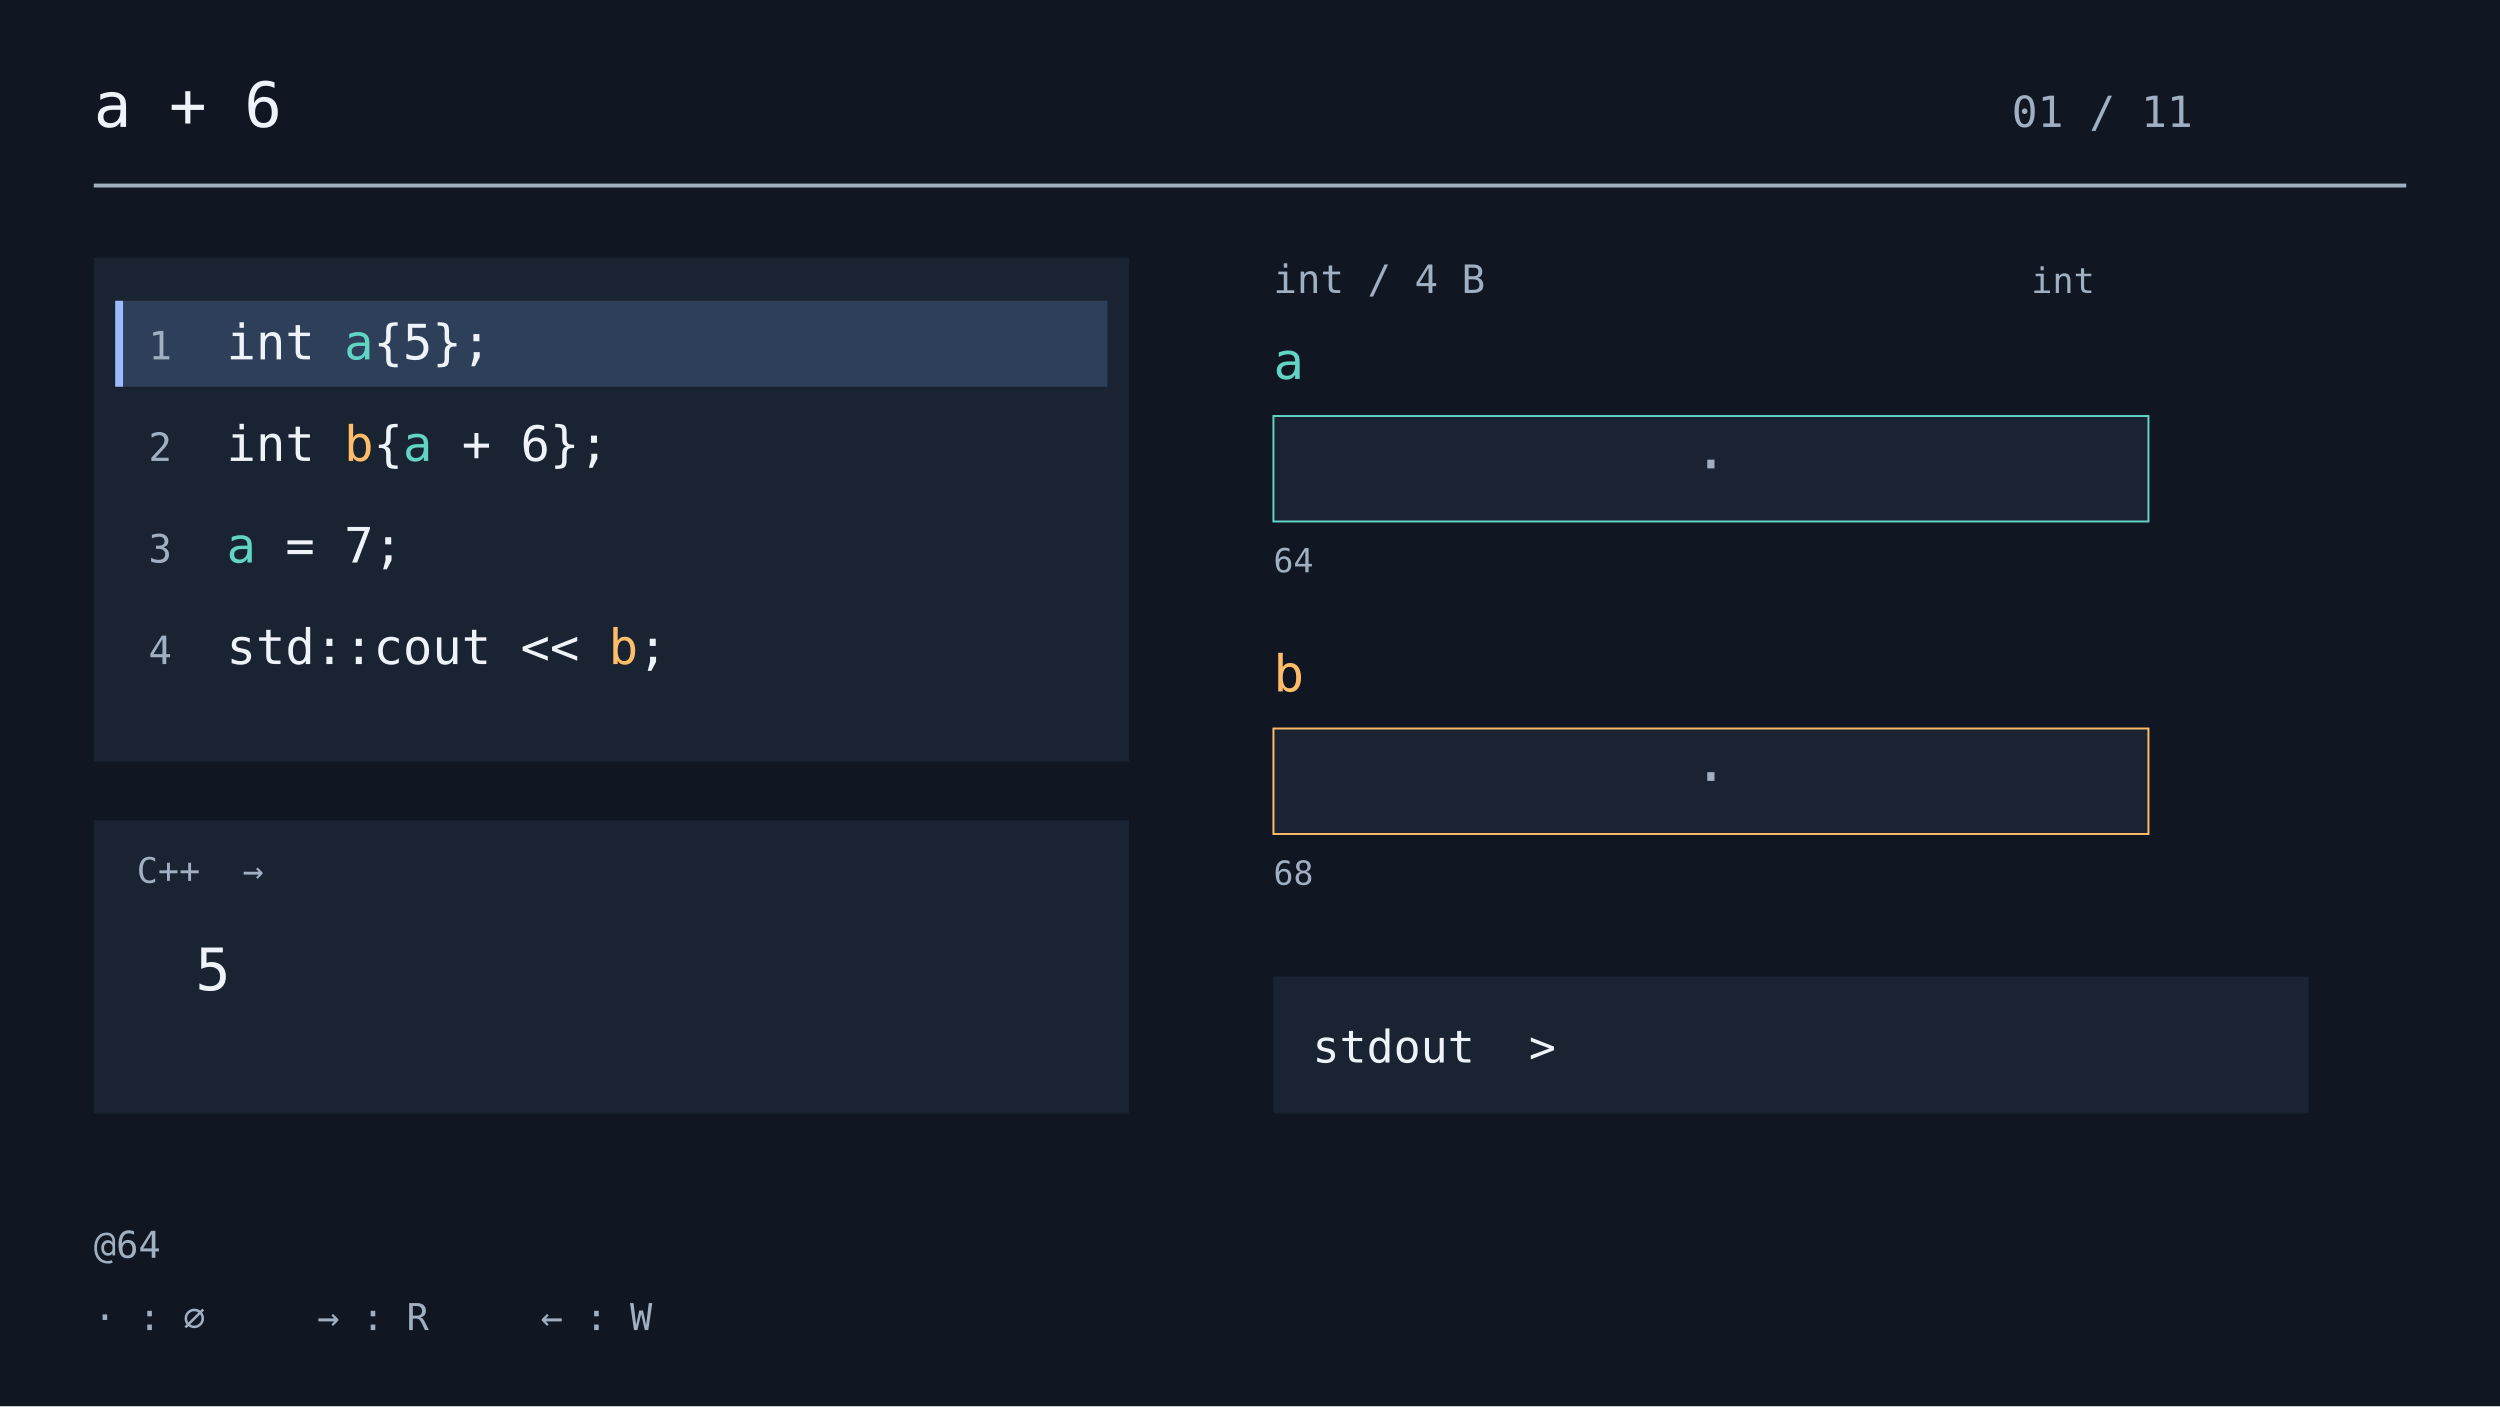
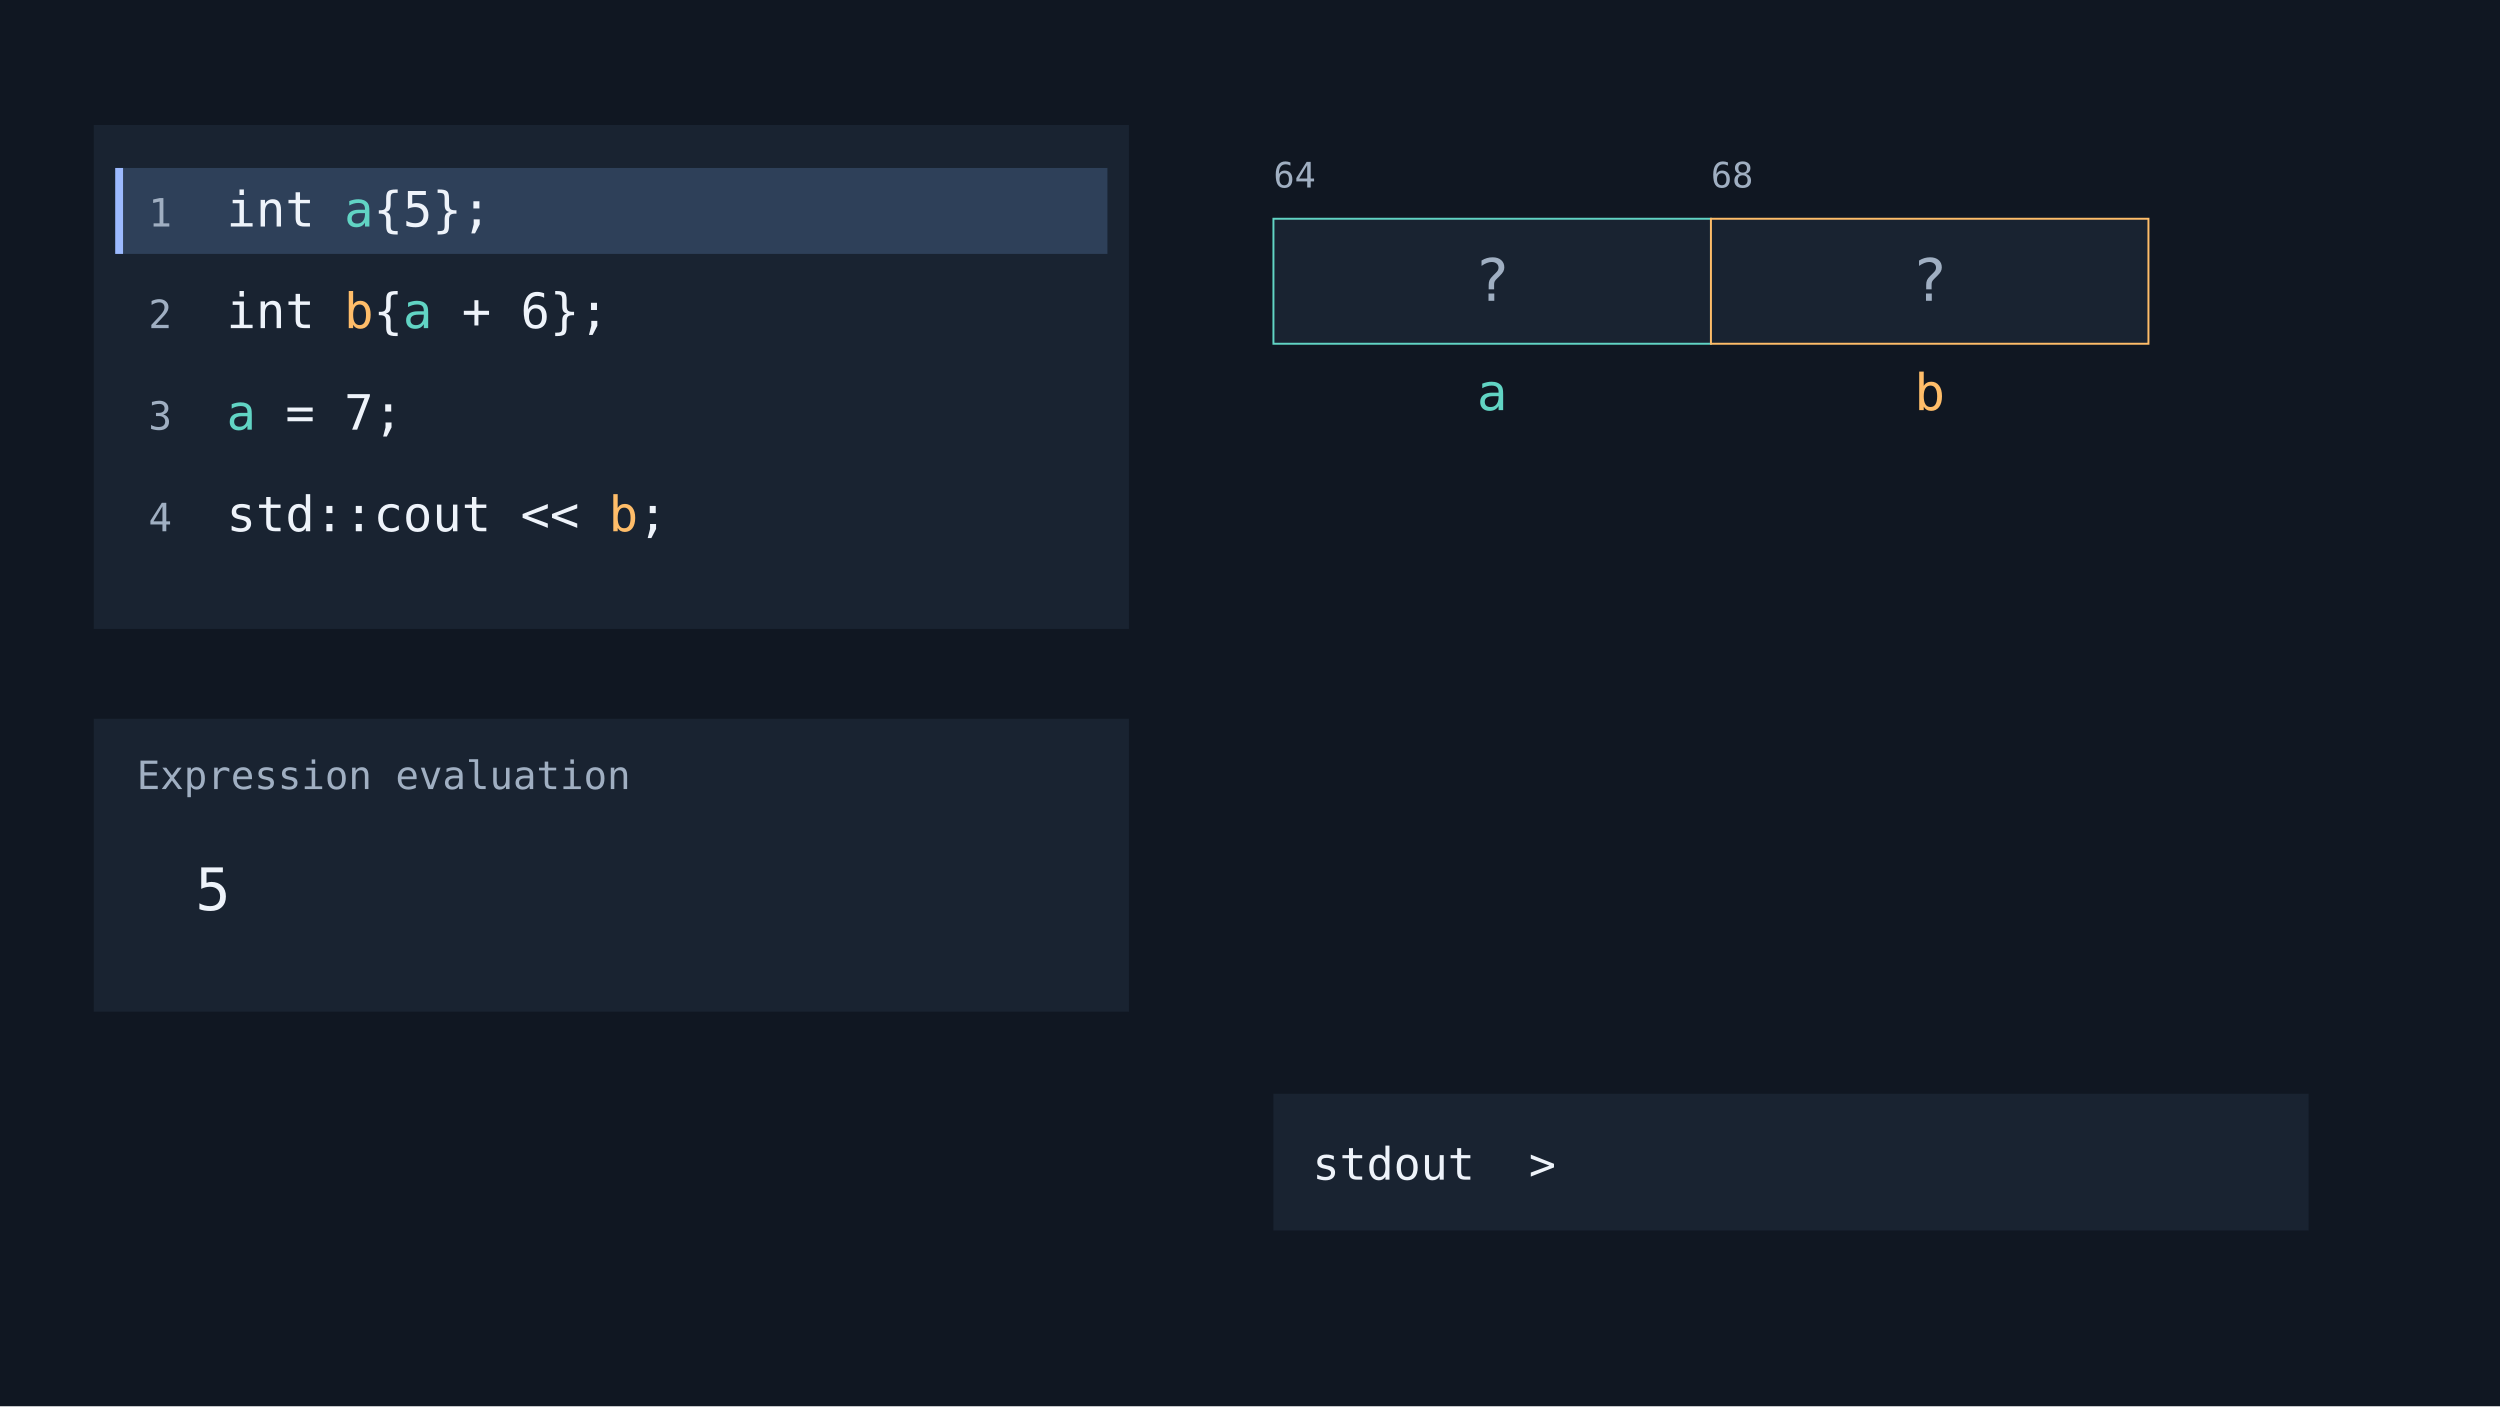
<svg xmlns="http://www.w3.org/2000/svg" viewBox="0 0 1280 720" width="1280" height="720" role="img">
  <rect x="0" y="0" width="1280" height="720" fill="#101722" stroke="none" stroke-width="1" />
-   <text x="48" y="65" font-family="DejaVu Sans Mono,monospace" font-size="32" fill="#eef3fa" xml:space="preserve">a + 6</text>
-   <text x="1030" y="65" font-family="DejaVu Sans Mono,monospace" font-size="22" fill="#a0afc2" xml:space="preserve">01 / 11</text>
-   <line x1="48" y1="95" x2="1232" y2="95" stroke="#a0afc2" stroke-width="2" />
-   <rect x="48" y="132" width="530" height="258" fill="#192331" stroke="none" stroke-width="1" />
-   <rect x="48" y="420" width="530" height="150" fill="#192331" stroke="none" stroke-width="1" />
-   <text x="70" y="452" font-family="DejaVu Sans Mono,monospace" font-size="18" fill="#a0afc2" xml:space="preserve">C++  →</text>
-   <text x="100" y="507" font-family="DejaVu Sans Mono,monospace" font-size="30" fill="#eef3fa" xml:space="preserve">5</text>
-   <text x="652" y="150" font-family="DejaVu Sans Mono,monospace" font-size="20" fill="#a0afc2" xml:space="preserve">int / 4 B</text>
-   <text x="1040" y="150" font-family="DejaVu Sans Mono,monospace" font-size="18" fill="#a0afc2" xml:space="preserve">int</text>
-   <rect x="59" y="154" width="508" height="44" fill="#2e4059" stroke="none" stroke-width="1" />
-   <rect x="59" y="154" width="4" height="44" fill="#9cbaff" stroke="none" stroke-width="1" />
-   <text x="76" y="184" font-family="DejaVu Sans Mono,monospace" font-size="20" fill="#a0afc2" xml:space="preserve">1</text>
-   <text x="116" y="184" font-family="DejaVu Sans Mono,monospace" font-size="25" fill="#eef3fa" xml:space="preserve" />
-   <text x="116.0" y="184" font-family="DejaVu Sans Mono,monospace" font-size="25" fill="#eef3fa" xml:space="preserve">int</text>
-   <text x="161.15" y="184" font-family="DejaVu Sans Mono,monospace" font-size="25" fill="#eef3fa" xml:space="preserve"> </text>
-   <text x="176.2" y="184" font-family="DejaVu Sans Mono,monospace" font-size="25" fill="#61d4c4" xml:space="preserve">a</text>
-   <text x="191.25" y="184" font-family="DejaVu Sans Mono,monospace" font-size="25" fill="#eef3fa" xml:space="preserve">{5};</text>
-   <text x="76" y="236" font-family="DejaVu Sans Mono,monospace" font-size="20" fill="#a0afc2" xml:space="preserve">2</text>
-   <text x="116" y="236" font-family="DejaVu Sans Mono,monospace" font-size="25" fill="#eef3fa" xml:space="preserve" />
-   <text x="116.0" y="236" font-family="DejaVu Sans Mono,monospace" font-size="25" fill="#eef3fa" xml:space="preserve">int</text>
-   <text x="161.15" y="236" font-family="DejaVu Sans Mono,monospace" font-size="25" fill="#eef3fa" xml:space="preserve"> </text>
-   <text x="176.2" y="236" font-family="DejaVu Sans Mono,monospace" font-size="25" fill="#ffbd69" xml:space="preserve">b</text>
-   <text x="191.25" y="236" font-family="DejaVu Sans Mono,monospace" font-size="25" fill="#eef3fa" xml:space="preserve">{</text>
-   <text x="206.3" y="236" font-family="DejaVu Sans Mono,monospace" font-size="25" fill="#61d4c4" xml:space="preserve">a</text>
-   <text x="221.35" y="236" font-family="DejaVu Sans Mono,monospace" font-size="25" fill="#eef3fa" xml:space="preserve"> + 6};</text>
-   <text x="76" y="288" font-family="DejaVu Sans Mono,monospace" font-size="20" fill="#a0afc2" xml:space="preserve">3</text>
-   <text x="116" y="288" font-family="DejaVu Sans Mono,monospace" font-size="25" fill="#eef3fa" xml:space="preserve" />
-   <text x="116.0" y="288" font-family="DejaVu Sans Mono,monospace" font-size="25" fill="#61d4c4" xml:space="preserve">a</text>
-   <text x="131.05" y="288" font-family="DejaVu Sans Mono,monospace" font-size="25" fill="#eef3fa" xml:space="preserve"> = 7;</text>
-   <text x="76" y="340" font-family="DejaVu Sans Mono,monospace" font-size="20" fill="#a0afc2" xml:space="preserve">4</text>
-   <text x="116" y="340" font-family="DejaVu Sans Mono,monospace" font-size="25" fill="#eef3fa" xml:space="preserve" />
-   <text x="116.0" y="340" font-family="DejaVu Sans Mono,monospace" font-size="25" fill="#eef3fa" xml:space="preserve">std</text>
-   <text x="161.15" y="340" font-family="DejaVu Sans Mono,monospace" font-size="25" fill="#eef3fa" xml:space="preserve">::</text>
-   <text x="191.25" y="340" font-family="DejaVu Sans Mono,monospace" font-size="25" fill="#eef3fa" xml:space="preserve">cout</text>
-   <text x="251.45" y="340" font-family="DejaVu Sans Mono,monospace" font-size="25" fill="#eef3fa" xml:space="preserve"> &lt;&lt; </text>
-   <text x="311.65" y="340" font-family="DejaVu Sans Mono,monospace" font-size="25" fill="#ffbd69" xml:space="preserve">b</text>
-   <text x="326.7" y="340" font-family="DejaVu Sans Mono,monospace" font-size="25" fill="#eef3fa" xml:space="preserve">;</text>
-   <text x="652" y="194" font-family="DejaVu Sans Mono,monospace" font-size="26" fill="#61d4c4" xml:space="preserve">a</text>
-   <rect x="652" y="213" width="448" height="54" fill="#192331" stroke="#61d4c4" stroke-width="1" />
-   <text x="866.97" y="248" font-family="DejaVu Sans Mono,monospace" font-size="30" fill="#a0afc2" xml:space="preserve">·</text>
-   <text x="652" y="293" font-family="DejaVu Sans Mono,monospace" font-size="17" fill="#a0afc2" xml:space="preserve">64</text>
-   <text x="652" y="354" font-family="DejaVu Sans Mono,monospace" font-size="26" fill="#ffbd69" xml:space="preserve">b</text>
-   <rect x="652" y="373" width="448" height="54" fill="#192331" stroke="#ffbd69" stroke-width="1" />
-   <text x="866.97" y="408" font-family="DejaVu Sans Mono,monospace" font-size="30" fill="#a0afc2" xml:space="preserve">·</text>
-   <text x="652" y="453" font-family="DejaVu Sans Mono,monospace" font-size="17" fill="#a0afc2" xml:space="preserve">68</text>
-   <rect x="652" y="500" width="530" height="70" fill="#192331" stroke="none" stroke-width="1" />
-   <text x="672" y="544" font-family="DejaVu Sans Mono,monospace" font-size="23" fill="#eef3fa" xml:space="preserve">stdout  &gt; </text>
-   <text x="48" y="644" font-family="DejaVu Sans Mono,monospace" font-size="19" fill="#a0afc2" xml:space="preserve">@64</text>
-   <text x="48" y="681" font-family="DejaVu Sans Mono,monospace" font-size="19" fill="#a0afc2" xml:space="preserve">· : ∅     → : R     ← : W</text>
+   <rect x="48" y="64" width="530" height="258" fill="#192331" stroke="none" stroke-width="1" />
+   <rect x="48" y="368" width="530" height="150" fill="#192331" stroke="none" stroke-width="1" />
+   <text x="70" y="404" font-family="DejaVu Sans Mono,monospace" font-size="20" fill="#a0afc2" xml:space="preserve">Expression evaluation</text>
+   <text x="100" y="466" font-family="DejaVu Sans Mono,monospace" font-size="30" fill="#eef3fa" xml:space="preserve">5</text>
+   <rect x="59" y="86" width="508" height="44" fill="#2e4059" stroke="none" stroke-width="1" />
+   <rect x="59" y="86" width="4" height="44" fill="#9cbaff" stroke="none" stroke-width="1" />
+   <text x="76" y="116" font-family="DejaVu Sans Mono,monospace" font-size="20" fill="#a0afc2" xml:space="preserve">1</text>
+   <text x="116" y="116" font-family="DejaVu Sans Mono,monospace" font-size="25" fill="#eef3fa" xml:space="preserve" />
+   <text x="116.0" y="116" font-family="DejaVu Sans Mono,monospace" font-size="25" fill="#eef3fa" xml:space="preserve">int</text>
+   <text x="161.15" y="116" font-family="DejaVu Sans Mono,monospace" font-size="25" fill="#eef3fa" xml:space="preserve"> </text>
+   <text x="176.2" y="116" font-family="DejaVu Sans Mono,monospace" font-size="25" fill="#61d4c4" xml:space="preserve">a</text>
+   <text x="191.25" y="116" font-family="DejaVu Sans Mono,monospace" font-size="25" fill="#eef3fa" xml:space="preserve">{5};</text>
+   <text x="76" y="168" font-family="DejaVu Sans Mono,monospace" font-size="20" fill="#a0afc2" xml:space="preserve">2</text>
+   <text x="116" y="168" font-family="DejaVu Sans Mono,monospace" font-size="25" fill="#eef3fa" xml:space="preserve" />
+   <text x="116.0" y="168" font-family="DejaVu Sans Mono,monospace" font-size="25" fill="#eef3fa" xml:space="preserve">int</text>
+   <text x="161.15" y="168" font-family="DejaVu Sans Mono,monospace" font-size="25" fill="#eef3fa" xml:space="preserve"> </text>
+   <text x="176.2" y="168" font-family="DejaVu Sans Mono,monospace" font-size="25" fill="#ffbd69" xml:space="preserve">b</text>
+   <text x="191.25" y="168" font-family="DejaVu Sans Mono,monospace" font-size="25" fill="#eef3fa" xml:space="preserve">{</text>
+   <text x="206.3" y="168" font-family="DejaVu Sans Mono,monospace" font-size="25" fill="#61d4c4" xml:space="preserve">a</text>
+   <text x="221.35" y="168" font-family="DejaVu Sans Mono,monospace" font-size="25" fill="#eef3fa" xml:space="preserve"> + 6};</text>
+   <text x="76" y="220" font-family="DejaVu Sans Mono,monospace" font-size="20" fill="#a0afc2" xml:space="preserve">3</text>
+   <text x="116" y="220" font-family="DejaVu Sans Mono,monospace" font-size="25" fill="#eef3fa" xml:space="preserve" />
+   <text x="116.0" y="220" font-family="DejaVu Sans Mono,monospace" font-size="25" fill="#61d4c4" xml:space="preserve">a</text>
+   <text x="131.05" y="220" font-family="DejaVu Sans Mono,monospace" font-size="25" fill="#eef3fa" xml:space="preserve"> = 7;</text>
+   <text x="76" y="272" font-family="DejaVu Sans Mono,monospace" font-size="20" fill="#a0afc2" xml:space="preserve">4</text>
+   <text x="116" y="272" font-family="DejaVu Sans Mono,monospace" font-size="25" fill="#eef3fa" xml:space="preserve" />
+   <text x="116.0" y="272" font-family="DejaVu Sans Mono,monospace" font-size="25" fill="#eef3fa" xml:space="preserve">std</text>
+   <text x="161.15" y="272" font-family="DejaVu Sans Mono,monospace" font-size="25" fill="#eef3fa" xml:space="preserve">::</text>
+   <text x="191.25" y="272" font-family="DejaVu Sans Mono,monospace" font-size="25" fill="#eef3fa" xml:space="preserve">cout</text>
+   <text x="251.45" y="272" font-family="DejaVu Sans Mono,monospace" font-size="25" fill="#eef3fa" xml:space="preserve"> &lt;&lt; </text>
+   <text x="311.65" y="272" font-family="DejaVu Sans Mono,monospace" font-size="25" fill="#ffbd69" xml:space="preserve">b</text>
+   <text x="326.7" y="272" font-family="DejaVu Sans Mono,monospace" font-size="25" fill="#eef3fa" xml:space="preserve">;</text>
+   <text x="652" y="96" font-family="DejaVu Sans Mono,monospace" font-size="18" fill="#a0afc2" xml:space="preserve">64</text>
+   <text x="756.174" y="210" font-family="DejaVu Sans Mono,monospace" font-size="26" fill="#61d4c4" xml:space="preserve">a</text>
+   <rect x="652" y="112" width="224.0" height="64" fill="#192331" stroke="#61d4c4" stroke-width="1" />
+   <text x="754.97" y="154" font-family="DejaVu Sans Mono,monospace" font-size="30" fill="#a0afc2" xml:space="preserve">?</text>
+   <text x="876.0" y="96" font-family="DejaVu Sans Mono,monospace" font-size="18" fill="#a0afc2" xml:space="preserve">68</text>
+   <text x="980.174" y="210" font-family="DejaVu Sans Mono,monospace" font-size="26" fill="#ffbd69" xml:space="preserve">b</text>
+   <rect x="876.0" y="112" width="224.0" height="64" fill="#192331" stroke="#ffbd69" stroke-width="1" />
+   <text x="978.97" y="154" font-family="DejaVu Sans Mono,monospace" font-size="30" fill="#a0afc2" xml:space="preserve">?</text>
+   <rect x="652" y="560" width="530" height="70" fill="#192331" stroke="none" stroke-width="1" />
+   <text x="672" y="604" font-family="DejaVu Sans Mono,monospace" font-size="23" fill="#eef3fa" xml:space="preserve">stdout  &gt; </text>
</svg>
